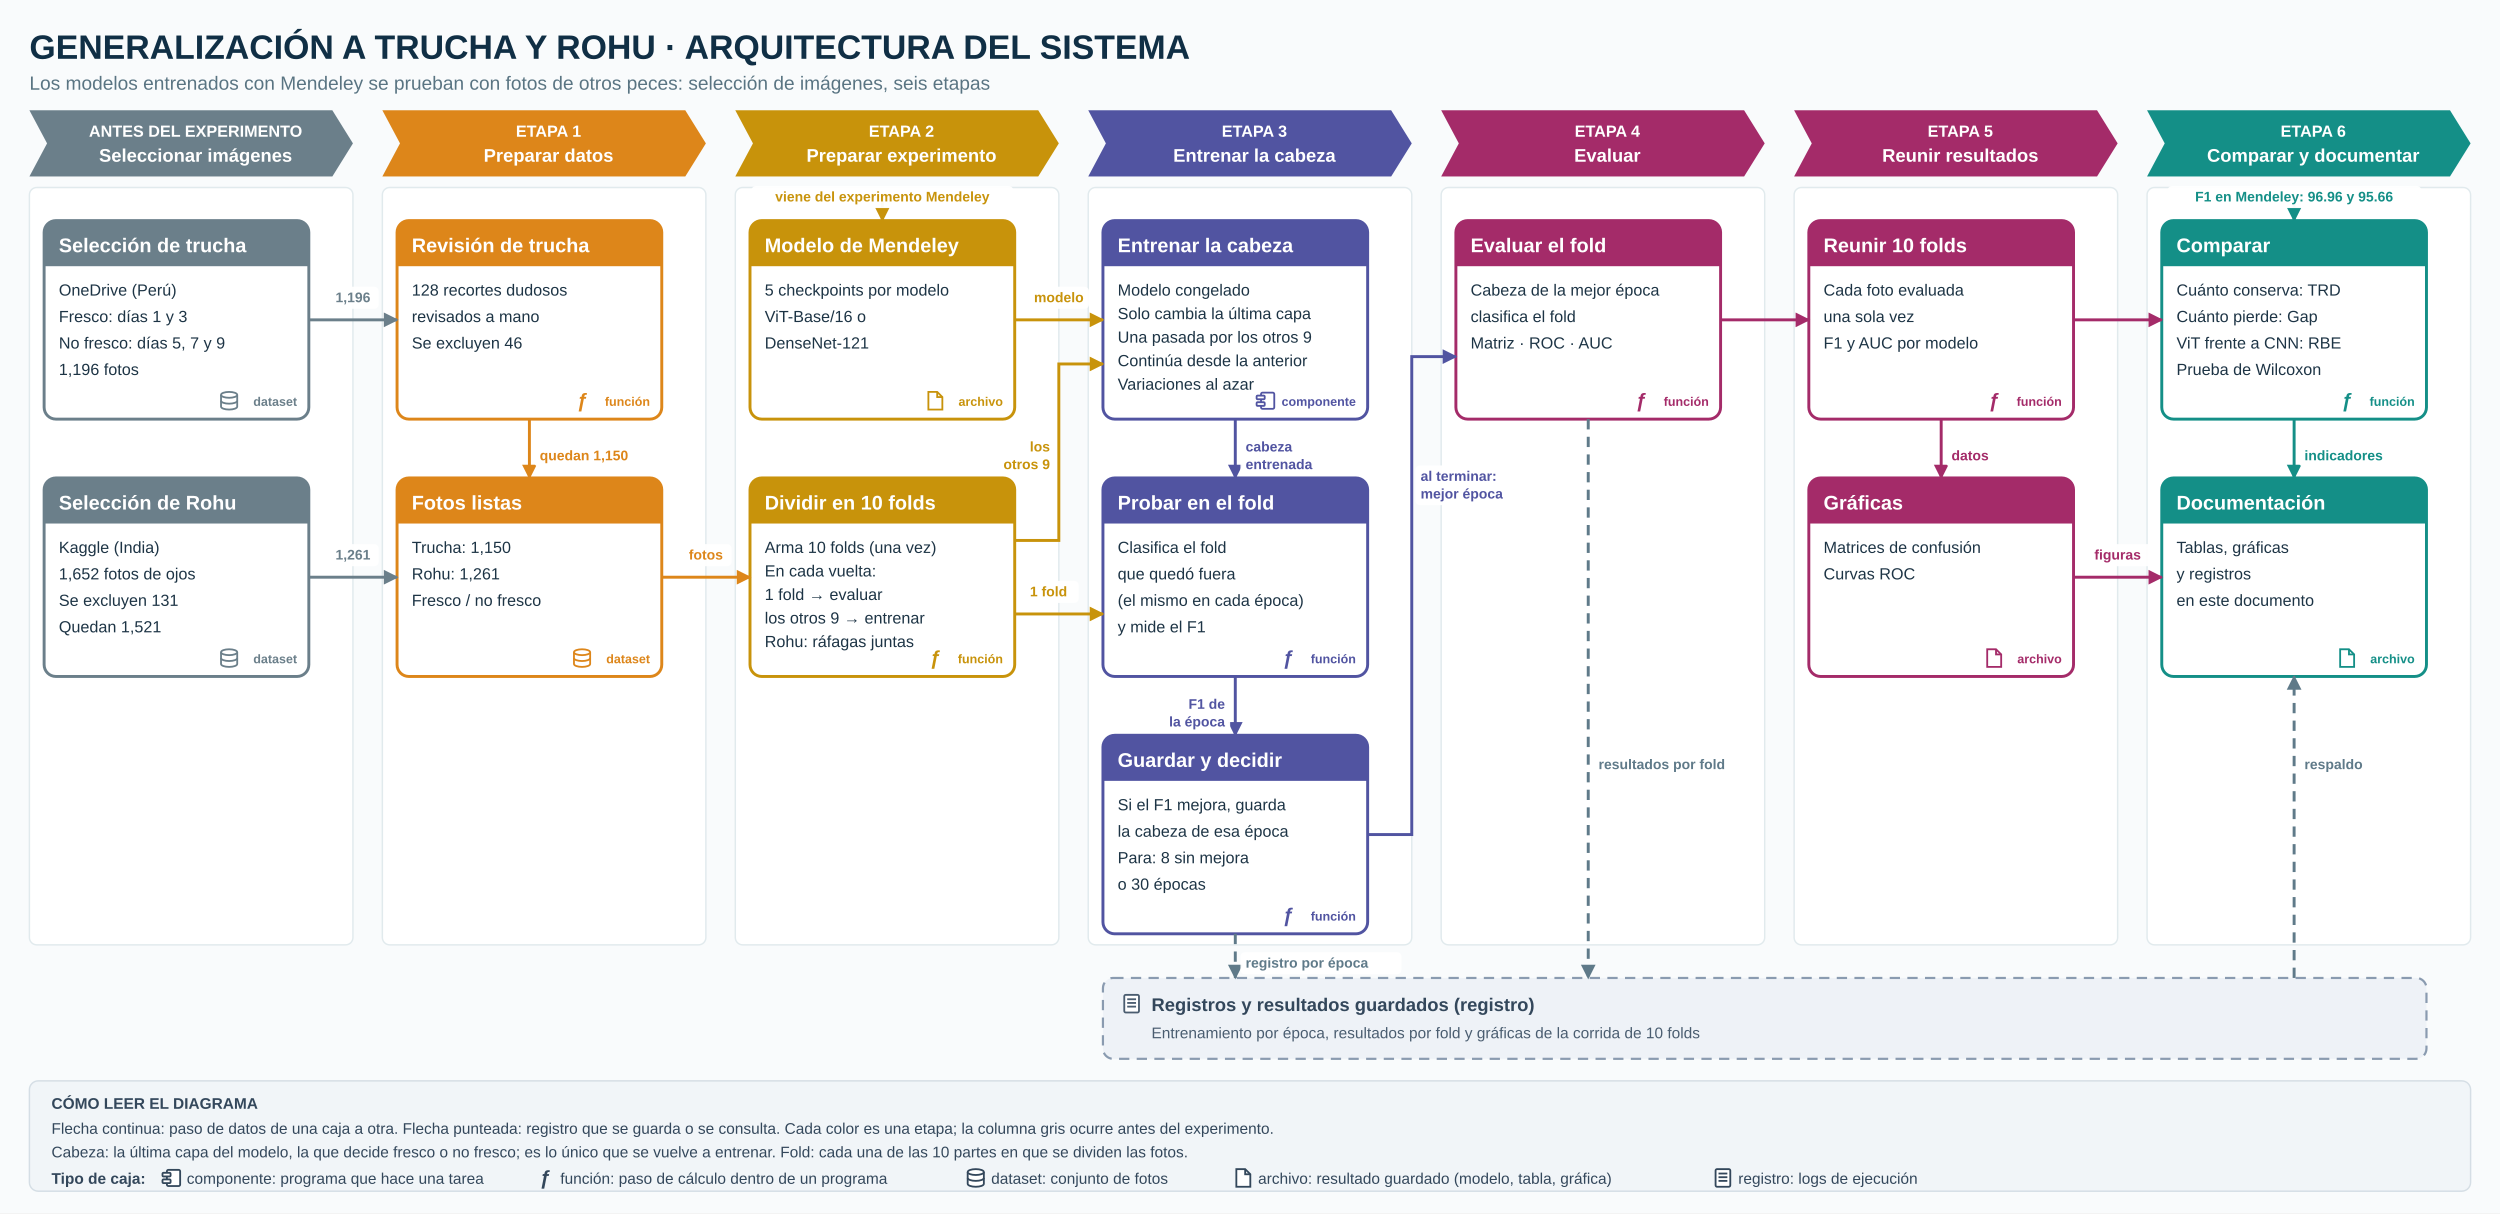
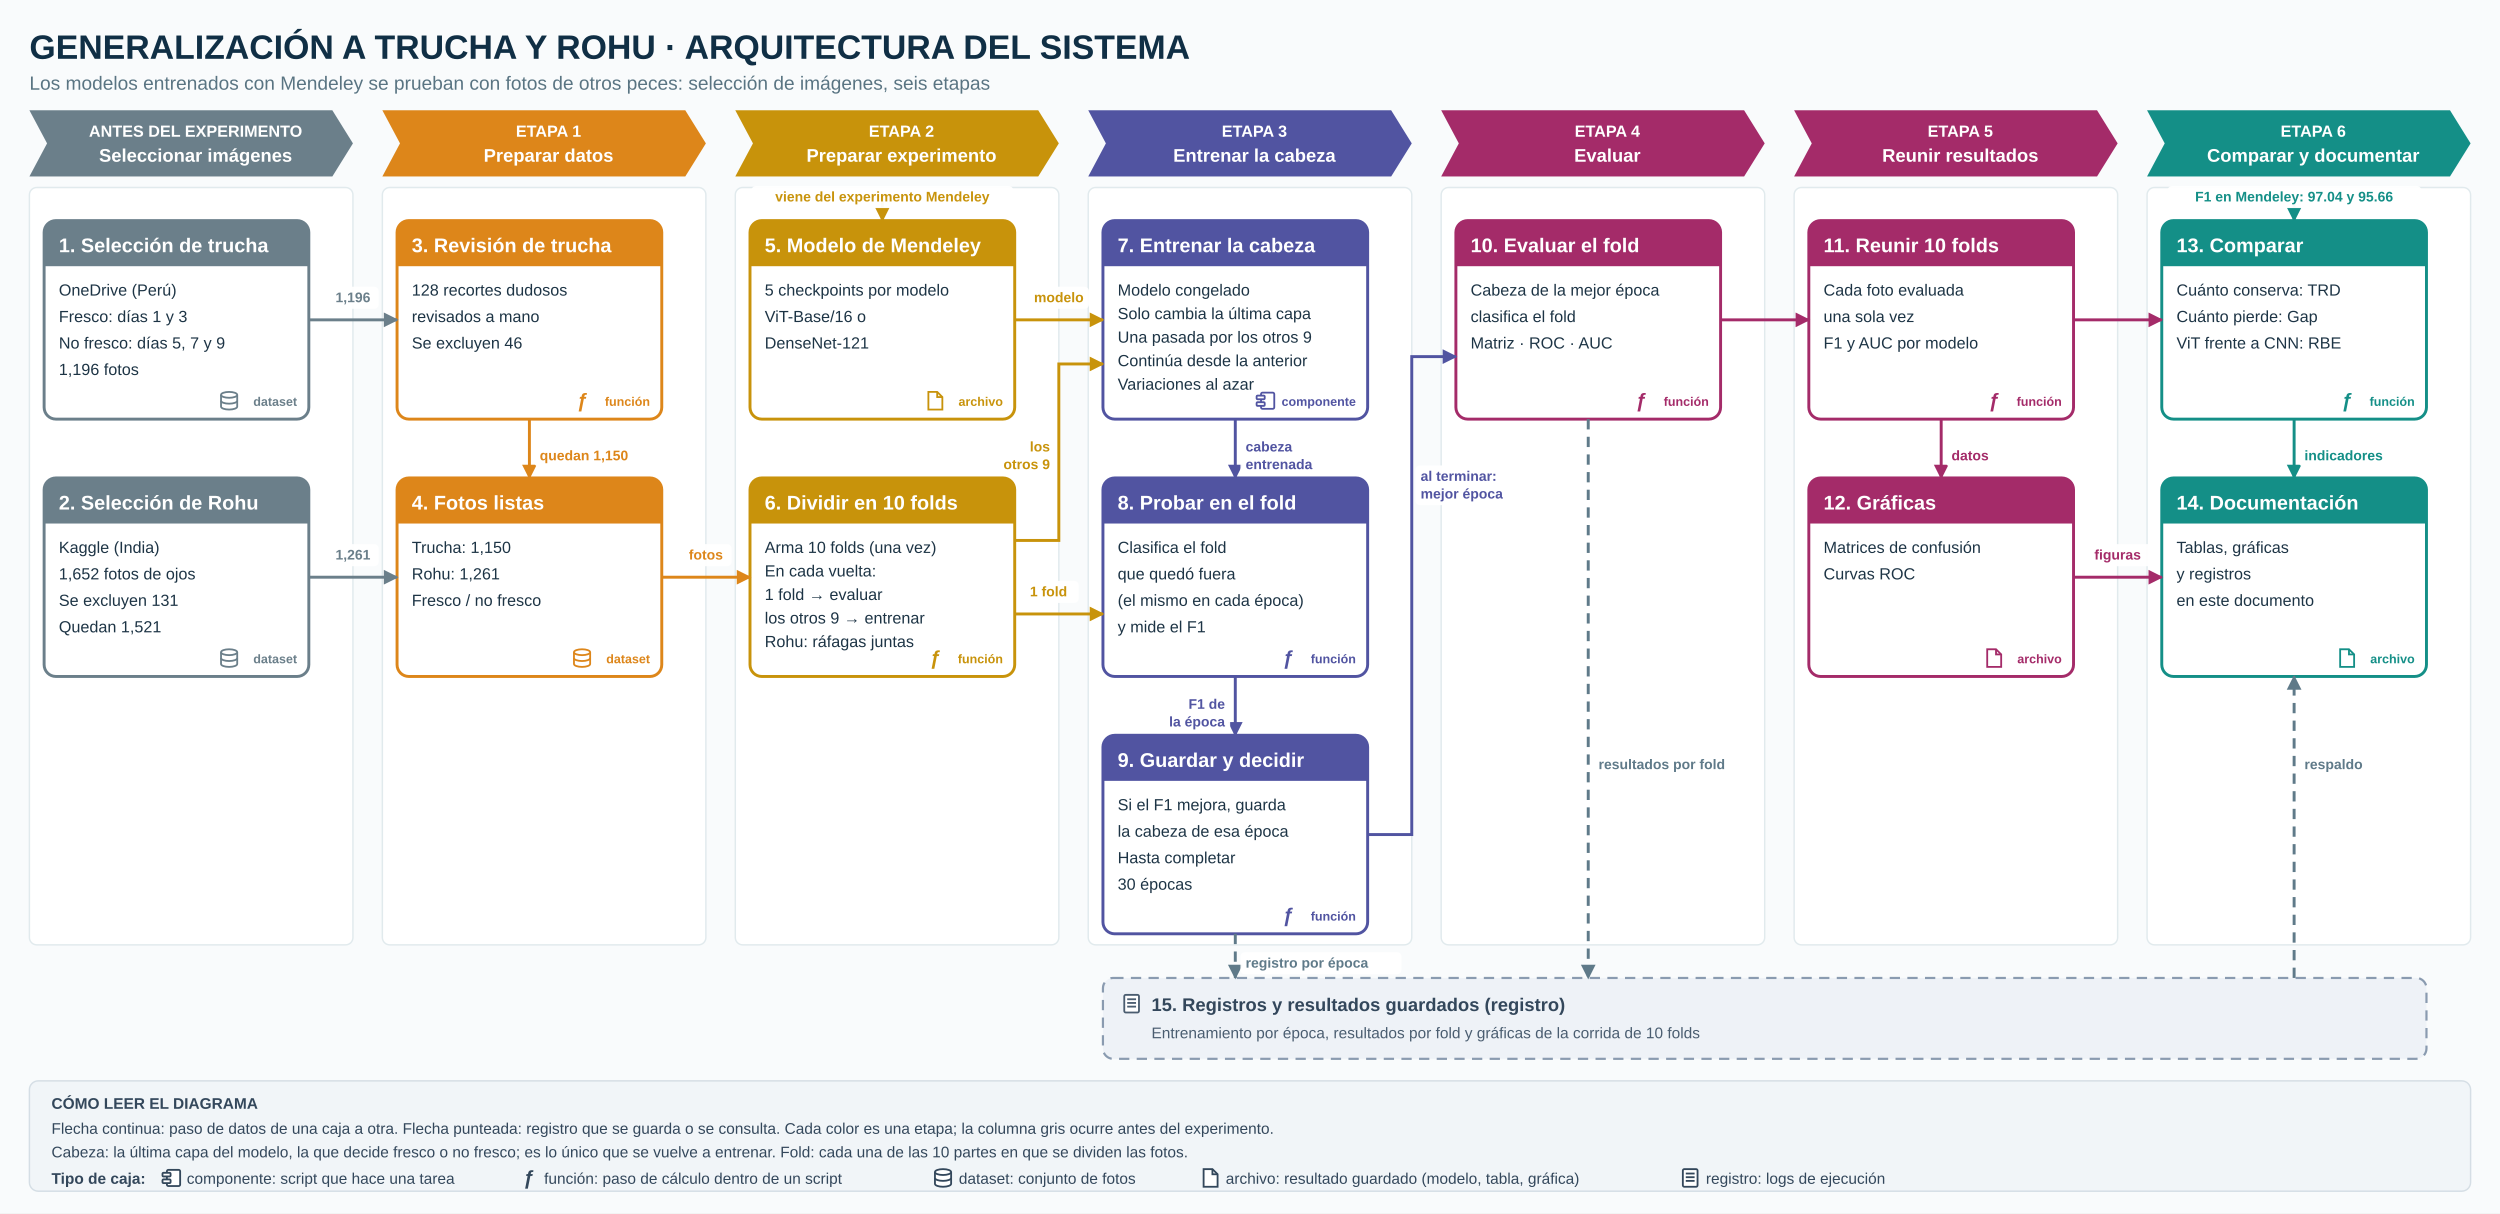
<svg xmlns="http://www.w3.org/2000/svg" width="3400" height="1650" viewBox="0 0 3400 1650">
  <defs>
    <marker id="m148f87" viewBox="0 0 10 10" refX="9" refY="5" markerWidth="5" markerHeight="5" orient="auto">
      <path d="M0 0 L10 5 L0 10Z" fill="#148f87" />
    </marker>
    <marker id="m5154a1" viewBox="0 0 10 10" refX="9" refY="5" markerWidth="5" markerHeight="5" orient="auto">
      <path d="M0 0 L10 5 L0 10Z" fill="#5154a1" />
    </marker>
    <marker id="m5f7a89" viewBox="0 0 10 10" refX="9" refY="5" markerWidth="5" markerHeight="5" orient="auto">
      <path d="M0 0 L10 5 L0 10Z" fill="#5f7a89" />
    </marker>
    <marker id="m6b7f8a" viewBox="0 0 10 10" refX="9" refY="5" markerWidth="5" markerHeight="5" orient="auto">
      <path d="M0 0 L10 5 L0 10Z" fill="#6b7f8a" />
    </marker>
    <marker id="ma42b69" viewBox="0 0 10 10" refX="9" refY="5" markerWidth="5" markerHeight="5" orient="auto">
      <path d="M0 0 L10 5 L0 10Z" fill="#a42b69" />
    </marker>
    <marker id="mc8930b" viewBox="0 0 10 10" refX="9" refY="5" markerWidth="5" markerHeight="5" orient="auto">
      <path d="M0 0 L10 5 L0 10Z" fill="#c8930b" />
    </marker>
    <marker id="mdd861a" viewBox="0 0 10 10" refX="9" refY="5" markerWidth="5" markerHeight="5" orient="auto">
      <path d="M0 0 L10 5 L0 10Z" fill="#dd861a" />
    </marker>
  </defs>
  <rect width="3400" height="1650" fill="#f9fbfc" />
  <text x="40" y="80" font-family="Arial,Helvetica,sans-serif" font-size="46" font-weight="700" fill="#102f45">GENERALIZACIÓN A TRUCHA Y ROHU · ARQUITECTURA DEL SISTEMA</text>
  <text x="40" y="122" font-family="Arial,Helvetica,sans-serif" font-size="26" fill="#597482">Los modelos entrenados con Mendeley se prueban con fotos de otros peces: selección de imágenes, seis etapas</text>
  <rect x="40" y="255" width="440" height="1030" rx="10" fill="#ffffff" stroke="#e1eaed" stroke-width="2" />
  <rect x="520" y="255" width="440" height="1030" rx="10" fill="#ffffff" stroke="#e1eaed" stroke-width="2" />
  <rect x="1000" y="255" width="440" height="1030" rx="10" fill="#ffffff" stroke="#e1eaed" stroke-width="2" />
  <rect x="1480" y="255" width="440" height="1030" rx="10" fill="#ffffff" stroke="#e1eaed" stroke-width="2" />
  <rect x="1960" y="255" width="440" height="1030" rx="10" fill="#ffffff" stroke="#e1eaed" stroke-width="2" />
  <rect x="2440" y="255" width="440" height="1030" rx="10" fill="#ffffff" stroke="#e1eaed" stroke-width="2" />
  <rect x="2920" y="255" width="440" height="1030" rx="10" fill="#ffffff" stroke="#e1eaed" stroke-width="2" />
  <path d="M40 150 H452 L480 195 L452 240 H40 L64 195 Z" fill="#6b7f8a" />
  <text x="266" y="186" font-family="Arial,Helvetica,sans-serif" font-size="22" font-weight="700" fill="#fff" text-anchor="middle">ANTES DEL EXPERIMENTO</text>
  <text x="266" y="220" font-family="Arial,Helvetica,sans-serif" font-size="25" font-weight="700" fill="#fff" text-anchor="middle">Seleccionar imágenes</text>
  <path d="M520 150 H932 L960 195 L932 240 H520 L544 195 Z" fill="#dd861a" />
  <text x="746" y="186" font-family="Arial,Helvetica,sans-serif" font-size="22" font-weight="700" fill="#fff" text-anchor="middle">ETAPA 1</text>
  <text x="746" y="220" font-family="Arial,Helvetica,sans-serif" font-size="25" font-weight="700" fill="#fff" text-anchor="middle">Preparar datos</text>
  <path d="M1000 150 H1412 L1440 195 L1412 240 H1000 L1024 195 Z" fill="#c8930b" />
  <text x="1226" y="186" font-family="Arial,Helvetica,sans-serif" font-size="22" font-weight="700" fill="#fff" text-anchor="middle">ETAPA 2</text>
  <text x="1226" y="220" font-family="Arial,Helvetica,sans-serif" font-size="25" font-weight="700" fill="#fff" text-anchor="middle">Preparar experimento</text>
  <path d="M1480 150 H1892 L1920 195 L1892 240 H1480 L1504 195 Z" fill="#5154a1" />
  <text x="1706" y="186" font-family="Arial,Helvetica,sans-serif" font-size="22" font-weight="700" fill="#fff" text-anchor="middle">ETAPA 3</text>
  <text x="1706" y="220" font-family="Arial,Helvetica,sans-serif" font-size="25" font-weight="700" fill="#fff" text-anchor="middle">Entrenar la cabeza</text>
  <path d="M1960 150 H2372 L2400 195 L2372 240 H1960 L1984 195 Z" fill="#a42b69" />
  <text x="2186" y="186" font-family="Arial,Helvetica,sans-serif" font-size="22" font-weight="700" fill="#fff" text-anchor="middle">ETAPA 4</text>
  <text x="2186" y="220" font-family="Arial,Helvetica,sans-serif" font-size="25" font-weight="700" fill="#fff" text-anchor="middle">Evaluar</text>
  <path d="M2440 150 H2852 L2880 195 L2852 240 H2440 L2464 195 Z" fill="#a42b69" />
  <text x="2666" y="186" font-family="Arial,Helvetica,sans-serif" font-size="22" font-weight="700" fill="#fff" text-anchor="middle">ETAPA 5</text>
  <text x="2666" y="220" font-family="Arial,Helvetica,sans-serif" font-size="25" font-weight="700" fill="#fff" text-anchor="middle">Reunir resultados</text>
  <path d="M2920 150 H3332 L3360 195 L3332 240 H2920 L2944 195 Z" fill="#148f87" />
  <text x="3146" y="186" font-family="Arial,Helvetica,sans-serif" font-size="22" font-weight="700" fill="#fff" text-anchor="middle">ETAPA 6</text>
  <text x="3146" y="220" font-family="Arial,Helvetica,sans-serif" font-size="25" font-weight="700" fill="#fff" text-anchor="middle">Comparar y documentar</text>
  <rect x="60" y="300" width="360" height="270" rx="16" fill="#ffffff" stroke="#6b7f8a" stroke-width="4" />
  <path d="M60 316 Q60 300 76 300 H404 Q420 300 420 316 V362 H60 Z" fill="#6b7f8a" />
-   <text x="80" y="343" font-family="Arial,Helvetica,sans-serif" font-size="27" font-weight="700" fill="#fff" text-anchor="start">Selección de trucha</text>
+   <text x="80" y="343" font-family="Arial,Helvetica,sans-serif" font-size="27" font-weight="700" fill="#fff" text-anchor="start">1. Selección de trucha</text>
  <text x="80" y="402" font-family="Arial,Helvetica,sans-serif" font-size="22" font-weight="400" fill="#1d3445" text-anchor="start">OneDrive (Perú)</text>
  <text x="80" y="438" font-family="Arial,Helvetica,sans-serif" font-size="22" font-weight="400" fill="#1d3445" text-anchor="start">Fresco: días 1 y 3</text>
  <text x="80" y="474" font-family="Arial,Helvetica,sans-serif" font-size="22" font-weight="400" fill="#1d3445" text-anchor="start">No fresco: días 5, 7 y 9</text>
  <text x="80" y="510" font-family="Arial,Helvetica,sans-serif" font-size="22" font-weight="400" fill="#1d3445" text-anchor="start">1,196 fotos</text>
  <path d="M300.6 537 V553 A11 4 0 0 0 322.6 553 V537" fill="#ffffff" stroke="#6b7f8a" stroke-width="2.5" />
  <ellipse cx="311.6" cy="537" rx="11" ry="4" fill="#ffffff" stroke="#6b7f8a" stroke-width="2.5" />
  <path d="M300.6 545 A11 4 0 0 0 322.6 545" fill="none" stroke="#6b7f8a" stroke-width="2.5" />
  <text x="404" y="552" font-family="Arial,Helvetica,sans-serif" font-size="17" font-weight="700" fill="#6b7f8a" text-anchor="end">dataset</text>
  <rect x="60" y="650" width="360" height="270" rx="16" fill="#ffffff" stroke="#6b7f8a" stroke-width="4" />
  <path d="M60 666 Q60 650 76 650 H404 Q420 650 420 666 V712 H60 Z" fill="#6b7f8a" />
-   <text x="80" y="693" font-family="Arial,Helvetica,sans-serif" font-size="27" font-weight="700" fill="#fff" text-anchor="start">Selección de Rohu</text>
+   <text x="80" y="693" font-family="Arial,Helvetica,sans-serif" font-size="27" font-weight="700" fill="#fff" text-anchor="start">2. Selección de Rohu</text>
  <text x="80" y="752" font-family="Arial,Helvetica,sans-serif" font-size="22" font-weight="400" fill="#1d3445" text-anchor="start">Kaggle (India)</text>
  <text x="80" y="788" font-family="Arial,Helvetica,sans-serif" font-size="22" font-weight="400" fill="#1d3445" text-anchor="start">1,652 fotos de ojos</text>
  <text x="80" y="824" font-family="Arial,Helvetica,sans-serif" font-size="22" font-weight="400" fill="#1d3445" text-anchor="start">Se excluyen 131</text>
  <text x="80" y="860" font-family="Arial,Helvetica,sans-serif" font-size="22" font-weight="400" fill="#1d3445" text-anchor="start">Quedan 1,521</text>
  <path d="M300.6 887 V903 A11 4 0 0 0 322.6 903 V887" fill="#ffffff" stroke="#6b7f8a" stroke-width="2.5" />
  <ellipse cx="311.6" cy="887" rx="11" ry="4" fill="#ffffff" stroke="#6b7f8a" stroke-width="2.5" />
  <path d="M300.6 895 A11 4 0 0 0 322.6 895" fill="none" stroke="#6b7f8a" stroke-width="2.5" />
  <text x="404" y="902" font-family="Arial,Helvetica,sans-serif" font-size="17" font-weight="700" fill="#6b7f8a" text-anchor="end">dataset</text>
  <rect x="540" y="300" width="360" height="270" rx="16" fill="#ffffff" stroke="#dd861a" stroke-width="4" />
  <path d="M540 316 Q540 300 556 300 H884 Q900 300 900 316 V362 H540 Z" fill="#dd861a" />
-   <text x="560" y="343" font-family="Arial,Helvetica,sans-serif" font-size="27" font-weight="700" fill="#fff" text-anchor="start">Revisión de trucha</text>
+   <text x="560" y="343" font-family="Arial,Helvetica,sans-serif" font-size="27" font-weight="700" fill="#fff" text-anchor="start">3. Revisión de trucha</text>
  <text x="560" y="402" font-family="Arial,Helvetica,sans-serif" font-size="22" font-weight="400" fill="#1d3445" text-anchor="start">128 recortes dudosos</text>
  <text x="560" y="438" font-family="Arial,Helvetica,sans-serif" font-size="22" font-weight="400" fill="#1d3445" text-anchor="start">revisados a mano</text>
  <text x="560" y="474" font-family="Arial,Helvetica,sans-serif" font-size="22" font-weight="400" fill="#1d3445" text-anchor="start">Se excluyen 46</text>
  <text x="791.6" y="554" font-family="Arial,Helvetica,sans-serif" font-size="27" font-weight="700" font-style="italic" fill="#dd861a" text-anchor="middle">ƒ</text>
  <text x="884" y="552" font-family="Arial,Helvetica,sans-serif" font-size="17" font-weight="700" fill="#dd861a" text-anchor="end">función</text>
  <rect x="540" y="650" width="360" height="270" rx="16" fill="#ffffff" stroke="#dd861a" stroke-width="4" />
  <path d="M540 666 Q540 650 556 650 H884 Q900 650 900 666 V712 H540 Z" fill="#dd861a" />
-   <text x="560" y="693" font-family="Arial,Helvetica,sans-serif" font-size="27" font-weight="700" fill="#fff" text-anchor="start">Fotos listas</text>
+   <text x="560" y="693" font-family="Arial,Helvetica,sans-serif" font-size="27" font-weight="700" fill="#fff" text-anchor="start">4. Fotos listas</text>
  <text x="560" y="752" font-family="Arial,Helvetica,sans-serif" font-size="22" font-weight="400" fill="#1d3445" text-anchor="start">Trucha: 1,150</text>
  <text x="560" y="788" font-family="Arial,Helvetica,sans-serif" font-size="22" font-weight="400" fill="#1d3445" text-anchor="start">Rohu: 1,261</text>
  <text x="560" y="824" font-family="Arial,Helvetica,sans-serif" font-size="22" font-weight="400" fill="#1d3445" text-anchor="start">Fresco / no fresco</text>
  <path d="M780.6 887 V903 A11 4 0 0 0 802.6 903 V887" fill="#ffffff" stroke="#dd861a" stroke-width="2.5" />
  <ellipse cx="791.6" cy="887" rx="11" ry="4" fill="#ffffff" stroke="#dd861a" stroke-width="2.5" />
  <path d="M780.6 895 A11 4 0 0 0 802.6 895" fill="none" stroke="#dd861a" stroke-width="2.5" />
  <text x="884" y="902" font-family="Arial,Helvetica,sans-serif" font-size="17" font-weight="700" fill="#dd861a" text-anchor="end">dataset</text>
  <rect x="1020" y="300" width="360" height="270" rx="16" fill="#ffffff" stroke="#c8930b" stroke-width="4" />
  <path d="M1020 316 Q1020 300 1036 300 H1364 Q1380 300 1380 316 V362 H1020 Z" fill="#c8930b" />
-   <text x="1040" y="343" font-family="Arial,Helvetica,sans-serif" font-size="27" font-weight="700" fill="#fff" text-anchor="start">Modelo de Mendeley</text>
+   <text x="1040" y="343" font-family="Arial,Helvetica,sans-serif" font-size="27" font-weight="700" fill="#fff" text-anchor="start">5. Modelo de Mendeley</text>
  <text x="1040" y="402" font-family="Arial,Helvetica,sans-serif" font-size="22" font-weight="400" fill="#1d3445" text-anchor="start">5 checkpoints por modelo</text>
  <text x="1040" y="438" font-family="Arial,Helvetica,sans-serif" font-size="22" font-weight="400" fill="#1d3445" text-anchor="start">ViT-Base/16 o</text>
  <text x="1040" y="474" font-family="Arial,Helvetica,sans-serif" font-size="22" font-weight="400" fill="#1d3445" text-anchor="start">DenseNet-121</text>
  <path d="M1262.6 533 H1274.6 L1281.6 540 V557 H1262.6 Z" fill="#ffffff" stroke="#c8930b" stroke-width="2.5" />
  <path d="M1274.6 533 V540 H1281.6" fill="none" stroke="#c8930b" stroke-width="2.5" />
  <text x="1364" y="552" font-family="Arial,Helvetica,sans-serif" font-size="17" font-weight="700" fill="#c8930b" text-anchor="end">archivo</text>
  <rect x="1020" y="650" width="360" height="270" rx="16" fill="#ffffff" stroke="#c8930b" stroke-width="4" />
  <path d="M1020 666 Q1020 650 1036 650 H1364 Q1380 650 1380 666 V712 H1020 Z" fill="#c8930b" />
-   <text x="1040" y="693" font-family="Arial,Helvetica,sans-serif" font-size="27" font-weight="700" fill="#fff" text-anchor="start">Dividir en 10 folds</text>
+   <text x="1040" y="693" font-family="Arial,Helvetica,sans-serif" font-size="27" font-weight="700" fill="#fff" text-anchor="start">6. Dividir en 10 folds</text>
  <text x="1040" y="752" font-family="Arial,Helvetica,sans-serif" font-size="22" font-weight="400" fill="#1d3445" text-anchor="start">Arma 10 folds (una vez)</text>
  <text x="1040" y="784" font-family="Arial,Helvetica,sans-serif" font-size="22" font-weight="400" fill="#1d3445" text-anchor="start">En cada vuelta:</text>
  <text x="1040" y="816" font-family="Arial,Helvetica,sans-serif" font-size="22" font-weight="400" fill="#1d3445" text-anchor="start">1 fold → evaluar</text>
  <text x="1040" y="848" font-family="Arial,Helvetica,sans-serif" font-size="22" font-weight="400" fill="#1d3445" text-anchor="start">los otros 9 → entrenar</text>
  <text x="1040" y="880" font-family="Arial,Helvetica,sans-serif" font-size="22" font-weight="400" fill="#1d3445" text-anchor="start">Rohu: ráfagas juntas</text>
  <text x="1271.6" y="904" font-family="Arial,Helvetica,sans-serif" font-size="27" font-weight="700" font-style="italic" fill="#c8930b" text-anchor="middle">ƒ</text>
  <text x="1364" y="902" font-family="Arial,Helvetica,sans-serif" font-size="17" font-weight="700" fill="#c8930b" text-anchor="end">función</text>
  <rect x="1500" y="300" width="360" height="270" rx="16" fill="#ffffff" stroke="#5154a1" stroke-width="4" />
  <path d="M1500 316 Q1500 300 1516 300 H1844 Q1860 300 1860 316 V362 H1500 Z" fill="#5154a1" />
-   <text x="1520" y="343" font-family="Arial,Helvetica,sans-serif" font-size="27" font-weight="700" fill="#fff" text-anchor="start">Entrenar la cabeza</text>
+   <text x="1520" y="343" font-family="Arial,Helvetica,sans-serif" font-size="27" font-weight="700" fill="#fff" text-anchor="start">7. Entrenar la cabeza</text>
  <text x="1520" y="402" font-family="Arial,Helvetica,sans-serif" font-size="22" font-weight="400" fill="#1d3445" text-anchor="start">Modelo congelado</text>
  <text x="1520" y="434" font-family="Arial,Helvetica,sans-serif" font-size="22" font-weight="400" fill="#1d3445" text-anchor="start">Solo cambia la última capa</text>
  <text x="1520" y="466" font-family="Arial,Helvetica,sans-serif" font-size="22" font-weight="400" fill="#1d3445" text-anchor="start">Una pasada por los otros 9</text>
  <text x="1520" y="498" font-family="Arial,Helvetica,sans-serif" font-size="22" font-weight="400" fill="#1d3445" text-anchor="start">Continúa desde la anterior</text>
  <text x="1520" y="530" font-family="Arial,Helvetica,sans-serif" font-size="22" font-weight="400" fill="#1d3445" text-anchor="start">Variaciones al azar</text>
  <rect x="1715.0" y="534" width="18" height="22" rx="2" fill="#ffffff" stroke="#5154a1" stroke-width="2.5" />
  <rect x="1709.0" y="538" width="11" height="5" rx="1" fill="#ffffff" stroke="#5154a1" stroke-width="2.5" />
  <rect x="1709.0" y="547" width="11" height="5" rx="1" fill="#ffffff" stroke="#5154a1" stroke-width="2.5" />
  <text x="1844" y="552" font-family="Arial,Helvetica,sans-serif" font-size="17" font-weight="700" fill="#5154a1" text-anchor="end">componente</text>
  <rect x="1500" y="650" width="360" height="270" rx="16" fill="#ffffff" stroke="#5154a1" stroke-width="4" />
  <path d="M1500 666 Q1500 650 1516 650 H1844 Q1860 650 1860 666 V712 H1500 Z" fill="#5154a1" />
-   <text x="1520" y="693" font-family="Arial,Helvetica,sans-serif" font-size="27" font-weight="700" fill="#fff" text-anchor="start">Probar en el fold</text>
+   <text x="1520" y="693" font-family="Arial,Helvetica,sans-serif" font-size="27" font-weight="700" fill="#fff" text-anchor="start">8. Probar en el fold</text>
  <text x="1520" y="752" font-family="Arial,Helvetica,sans-serif" font-size="22" font-weight="400" fill="#1d3445" text-anchor="start">Clasifica el fold</text>
  <text x="1520" y="788" font-family="Arial,Helvetica,sans-serif" font-size="22" font-weight="400" fill="#1d3445" text-anchor="start">que quedó fuera</text>
  <text x="1520" y="824" font-family="Arial,Helvetica,sans-serif" font-size="22" font-weight="400" fill="#1d3445" text-anchor="start">(el mismo en cada época)</text>
  <text x="1520" y="860" font-family="Arial,Helvetica,sans-serif" font-size="22" font-weight="400" fill="#1d3445" text-anchor="start">y mide el F1</text>
  <text x="1751.6" y="904" font-family="Arial,Helvetica,sans-serif" font-size="27" font-weight="700" font-style="italic" fill="#5154a1" text-anchor="middle">ƒ</text>
  <text x="1844" y="902" font-family="Arial,Helvetica,sans-serif" font-size="17" font-weight="700" fill="#5154a1" text-anchor="end">función</text>
  <rect x="1500" y="1000" width="360" height="270" rx="16" fill="#ffffff" stroke="#5154a1" stroke-width="4" />
  <path d="M1500 1016 Q1500 1000 1516 1000 H1844 Q1860 1000 1860 1016 V1062 H1500 Z" fill="#5154a1" />
-   <text x="1520" y="1043" font-family="Arial,Helvetica,sans-serif" font-size="27" font-weight="700" fill="#fff" text-anchor="start">Guardar y decidir</text>
+   <text x="1520" y="1043" font-family="Arial,Helvetica,sans-serif" font-size="27" font-weight="700" fill="#fff" text-anchor="start">9. Guardar y decidir</text>
  <text x="1520" y="1102" font-family="Arial,Helvetica,sans-serif" font-size="22" font-weight="400" fill="#1d3445" text-anchor="start">Si el F1 mejora, guarda</text>
  <text x="1520" y="1138" font-family="Arial,Helvetica,sans-serif" font-size="22" font-weight="400" fill="#1d3445" text-anchor="start">la cabeza de esa época</text>
-   <text x="1520" y="1174" font-family="Arial,Helvetica,sans-serif" font-size="22" font-weight="400" fill="#1d3445" text-anchor="start">Para: 8 sin mejora</text>
-   <text x="1520" y="1210" font-family="Arial,Helvetica,sans-serif" font-size="22" font-weight="400" fill="#1d3445" text-anchor="start">o 30 épocas</text>
+   <text x="1520" y="1174" font-family="Arial,Helvetica,sans-serif" font-size="22" font-weight="400" fill="#1d3445" text-anchor="start">Hasta completar</text>
+   <text x="1520" y="1210" font-family="Arial,Helvetica,sans-serif" font-size="22" font-weight="400" fill="#1d3445" text-anchor="start">30 épocas</text>
  <text x="1751.6" y="1254" font-family="Arial,Helvetica,sans-serif" font-size="27" font-weight="700" font-style="italic" fill="#5154a1" text-anchor="middle">ƒ</text>
  <text x="1844" y="1252" font-family="Arial,Helvetica,sans-serif" font-size="17" font-weight="700" fill="#5154a1" text-anchor="end">función</text>
  <rect x="1980" y="300" width="360" height="270" rx="16" fill="#ffffff" stroke="#a42b69" stroke-width="4" />
  <path d="M1980 316 Q1980 300 1996 300 H2324 Q2340 300 2340 316 V362 H1980 Z" fill="#a42b69" />
-   <text x="2000" y="343" font-family="Arial,Helvetica,sans-serif" font-size="27" font-weight="700" fill="#fff" text-anchor="start">Evaluar el fold</text>
+   <text x="2000" y="343" font-family="Arial,Helvetica,sans-serif" font-size="27" font-weight="700" fill="#fff" text-anchor="start">10. Evaluar el fold</text>
  <text x="2000" y="402" font-family="Arial,Helvetica,sans-serif" font-size="22" font-weight="400" fill="#1d3445" text-anchor="start">Cabeza de la mejor época</text>
  <text x="2000" y="438" font-family="Arial,Helvetica,sans-serif" font-size="22" font-weight="400" fill="#1d3445" text-anchor="start">clasifica el fold</text>
  <text x="2000" y="474" font-family="Arial,Helvetica,sans-serif" font-size="22" font-weight="400" fill="#1d3445" text-anchor="start">Matriz · ROC · AUC</text>
  <text x="2231.6" y="554" font-family="Arial,Helvetica,sans-serif" font-size="27" font-weight="700" font-style="italic" fill="#a42b69" text-anchor="middle">ƒ</text>
  <text x="2324" y="552" font-family="Arial,Helvetica,sans-serif" font-size="17" font-weight="700" fill="#a42b69" text-anchor="end">función</text>
  <rect x="2460" y="300" width="360" height="270" rx="16" fill="#ffffff" stroke="#a42b69" stroke-width="4" />
  <path d="M2460 316 Q2460 300 2476 300 H2804 Q2820 300 2820 316 V362 H2460 Z" fill="#a42b69" />
-   <text x="2480" y="343" font-family="Arial,Helvetica,sans-serif" font-size="27" font-weight="700" fill="#fff" text-anchor="start">Reunir 10 folds</text>
+   <text x="2480" y="343" font-family="Arial,Helvetica,sans-serif" font-size="27" font-weight="700" fill="#fff" text-anchor="start">11. Reunir 10 folds</text>
  <text x="2480" y="402" font-family="Arial,Helvetica,sans-serif" font-size="22" font-weight="400" fill="#1d3445" text-anchor="start">Cada foto evaluada</text>
  <text x="2480" y="438" font-family="Arial,Helvetica,sans-serif" font-size="22" font-weight="400" fill="#1d3445" text-anchor="start">una sola vez</text>
  <text x="2480" y="474" font-family="Arial,Helvetica,sans-serif" font-size="22" font-weight="400" fill="#1d3445" text-anchor="start">F1 y AUC por modelo</text>
  <text x="2711.6" y="554" font-family="Arial,Helvetica,sans-serif" font-size="27" font-weight="700" font-style="italic" fill="#a42b69" text-anchor="middle">ƒ</text>
  <text x="2804" y="552" font-family="Arial,Helvetica,sans-serif" font-size="17" font-weight="700" fill="#a42b69" text-anchor="end">función</text>
  <rect x="2460" y="650" width="360" height="270" rx="16" fill="#ffffff" stroke="#a42b69" stroke-width="4" />
  <path d="M2460 666 Q2460 650 2476 650 H2804 Q2820 650 2820 666 V712 H2460 Z" fill="#a42b69" />
-   <text x="2480" y="693" font-family="Arial,Helvetica,sans-serif" font-size="27" font-weight="700" fill="#fff" text-anchor="start">Gráficas</text>
+   <text x="2480" y="693" font-family="Arial,Helvetica,sans-serif" font-size="27" font-weight="700" fill="#fff" text-anchor="start">12. Gráficas</text>
  <text x="2480" y="752" font-family="Arial,Helvetica,sans-serif" font-size="22" font-weight="400" fill="#1d3445" text-anchor="start">Matrices de confusión</text>
  <text x="2480" y="788" font-family="Arial,Helvetica,sans-serif" font-size="22" font-weight="400" fill="#1d3445" text-anchor="start">Curvas ROC</text>
  <path d="M2702.6 883 H2714.6 L2721.6 890 V907 H2702.6 Z" fill="#ffffff" stroke="#a42b69" stroke-width="2.5" />
  <path d="M2714.6 883 V890 H2721.6" fill="none" stroke="#a42b69" stroke-width="2.5" />
  <text x="2804" y="902" font-family="Arial,Helvetica,sans-serif" font-size="17" font-weight="700" fill="#a42b69" text-anchor="end">archivo</text>
  <rect x="2940" y="300" width="360" height="270" rx="16" fill="#ffffff" stroke="#148f87" stroke-width="4" />
  <path d="M2940 316 Q2940 300 2956 300 H3284 Q3300 300 3300 316 V362 H2940 Z" fill="#148f87" />
-   <text x="2960" y="343" font-family="Arial,Helvetica,sans-serif" font-size="27" font-weight="700" fill="#fff" text-anchor="start">Comparar</text>
+   <text x="2960" y="343" font-family="Arial,Helvetica,sans-serif" font-size="27" font-weight="700" fill="#fff" text-anchor="start">13. Comparar</text>
  <text x="2960" y="402" font-family="Arial,Helvetica,sans-serif" font-size="22" font-weight="400" fill="#1d3445" text-anchor="start">Cuánto conserva: TRD</text>
  <text x="2960" y="438" font-family="Arial,Helvetica,sans-serif" font-size="22" font-weight="400" fill="#1d3445" text-anchor="start">Cuánto pierde: Gap</text>
  <text x="2960" y="474" font-family="Arial,Helvetica,sans-serif" font-size="22" font-weight="400" fill="#1d3445" text-anchor="start">ViT frente a CNN: RBE</text>
-   <text x="2960" y="510" font-family="Arial,Helvetica,sans-serif" font-size="22" font-weight="400" fill="#1d3445" text-anchor="start">Prueba de Wilcoxon</text>
  <text x="3191.6" y="554" font-family="Arial,Helvetica,sans-serif" font-size="27" font-weight="700" font-style="italic" fill="#148f87" text-anchor="middle">ƒ</text>
  <text x="3284" y="552" font-family="Arial,Helvetica,sans-serif" font-size="17" font-weight="700" fill="#148f87" text-anchor="end">función</text>
  <rect x="2940" y="650" width="360" height="270" rx="16" fill="#ffffff" stroke="#148f87" stroke-width="4" />
  <path d="M2940 666 Q2940 650 2956 650 H3284 Q3300 650 3300 666 V712 H2940 Z" fill="#148f87" />
-   <text x="2960" y="693" font-family="Arial,Helvetica,sans-serif" font-size="27" font-weight="700" fill="#fff" text-anchor="start">Documentación</text>
+   <text x="2960" y="693" font-family="Arial,Helvetica,sans-serif" font-size="27" font-weight="700" fill="#fff" text-anchor="start">14. Documentación</text>
  <text x="2960" y="752" font-family="Arial,Helvetica,sans-serif" font-size="22" font-weight="400" fill="#1d3445" text-anchor="start">Tablas, gráficas</text>
  <text x="2960" y="788" font-family="Arial,Helvetica,sans-serif" font-size="22" font-weight="400" fill="#1d3445" text-anchor="start">y registros</text>
  <text x="2960" y="824" font-family="Arial,Helvetica,sans-serif" font-size="22" font-weight="400" fill="#1d3445" text-anchor="start">en este documento</text>
  <path d="M3182.6 883 H3194.6 L3201.6 890 V907 H3182.6 Z" fill="#ffffff" stroke="#148f87" stroke-width="2.5" />
  <path d="M3194.6 883 V890 H3201.6" fill="none" stroke="#148f87" stroke-width="2.5" />
  <text x="3284" y="902" font-family="Arial,Helvetica,sans-serif" font-size="17" font-weight="700" fill="#148f87" text-anchor="end">archivo</text>
  <path d="M420 435 L540 435" fill="none" stroke="#6b7f8a" stroke-width="4" marker-end="url(#m6b7f8a)" />
  <path d="M420 785 L540 785" fill="none" stroke="#6b7f8a" stroke-width="4" marker-end="url(#m6b7f8a)" />
  <path d="M720 570 L720 650" fill="none" stroke="#dd861a" stroke-width="4" marker-end="url(#mdd861a)" />
  <path d="M900 785 L1020 785" fill="none" stroke="#dd861a" stroke-width="4" marker-end="url(#mdd861a)" />
  <path d="M1200 268 L1200 300" fill="none" stroke="#c8930b" stroke-width="4" marker-end="url(#mc8930b)" />
  <path d="M1380 435 L1500 435" fill="none" stroke="#c8930b" stroke-width="4" marker-end="url(#mc8930b)" />
  <path d="M1380 735 L1440 735 L1440 495 L1500 495" fill="none" stroke="#c8930b" stroke-width="4" marker-end="url(#mc8930b)" />
  <path d="M1380 835 L1500 835" fill="none" stroke="#c8930b" stroke-width="4" marker-end="url(#mc8930b)" />
  <path d="M1680 570 L1680 650" fill="none" stroke="#5154a1" stroke-width="4" marker-end="url(#m5154a1)" />
  <path d="M1680 920 L1680 1000" fill="none" stroke="#5154a1" stroke-width="4" marker-end="url(#m5154a1)" />
  <path d="M1860 1135 L1920 1135 L1920 485 L1980 485" fill="none" stroke="#5154a1" stroke-width="4" marker-end="url(#m5154a1)" />
  <path d="M2340 435 L2460 435" fill="none" stroke="#a42b69" stroke-width="4" marker-end="url(#ma42b69)" />
  <path d="M2640 570 L2640 650" fill="none" stroke="#a42b69" stroke-width="4" marker-end="url(#ma42b69)" />
  <path d="M2820 435 L2940 435" fill="none" stroke="#a42b69" stroke-width="4" marker-end="url(#ma42b69)" />
  <path d="M3120 268 L3120 300" fill="none" stroke="#148f87" stroke-width="4" marker-end="url(#m148f87)" />
  <path d="M2820 785 L2940 785" fill="none" stroke="#a42b69" stroke-width="4" marker-end="url(#ma42b69)" />
  <path d="M3120 570 L3120 650" fill="none" stroke="#148f87" stroke-width="4" marker-end="url(#m148f87)" />
  <rect x="1500" y="1330" width="1800" height="110" rx="14" fill="#eef2f7" stroke="#8a9bb0" stroke-width="3" stroke-dasharray="14 10" />
  <rect x="1529" y="1353" width="20" height="24" rx="2" fill="#ffffff" stroke="#4a5d70" stroke-width="2.5" />
  <path d="M1533 1359 H1545" stroke="#4a5d70" stroke-width="2.5" />
  <path d="M1533 1364 H1545" stroke="#4a5d70" stroke-width="2.5" />
  <path d="M1533 1369 H1545" stroke="#4a5d70" stroke-width="2.5" />
-   <text x="1566" y="1375" font-family="Arial,Helvetica,sans-serif" font-size="25" font-weight="700" fill="#33475b" text-anchor="start">Registros y resultados guardados (registro)</text>
+   <text x="1566" y="1375" font-family="Arial,Helvetica,sans-serif" font-size="25" font-weight="700" fill="#33475b" text-anchor="start">15. Registros y resultados guardados (registro)</text>
  <text x="1566" y="1412" font-family="Arial,Helvetica,sans-serif" font-size="21" font-weight="400" fill="#4a5d70" text-anchor="start">Entrenamiento por época, resultados por fold y gráficas de la corrida de 10 folds</text>
  <path d="M1680 1270 L1680 1330" fill="none" stroke="#5f7a89" stroke-width="4" stroke-dasharray="14 10" marker-end="url(#m5f7a89)" />
  <path d="M2160 570 L2160 1330" fill="none" stroke="#5f7a89" stroke-width="4" stroke-dasharray="14 10" marker-end="url(#m5f7a89)" />
  <path d="M3120 1330 L3120 920" fill="none" stroke="#5f7a89" stroke-width="4" stroke-dasharray="14 10" marker-end="url(#m5f7a89)" />
  <rect x="40" y="1470" width="3320" height="150" rx="12" fill="#f1f5f8" stroke="#d5dee5" stroke-width="2" />
  <text x="70" y="1508" font-family="Arial,Helvetica,sans-serif" font-size="21" font-weight="700" fill="#33475b" text-anchor="start">CÓMO LEER EL DIAGRAMA</text>
  <text x="70" y="1542" font-family="Arial,Helvetica,sans-serif" font-size="21" font-weight="400" fill="#33475b" text-anchor="start">Flecha continua: paso de datos de una caja a otra. Flecha punteada: registro que se guarda o se consulta. Cada color es una etapa; la columna gris ocurre antes del experimento.</text>
  <text x="70" y="1574" font-family="Arial,Helvetica,sans-serif" font-size="21" font-weight="400" fill="#33475b" text-anchor="start">Cabeza: la última capa del modelo, la que decide fresco o no fresco; es lo único que se vuelve a entrenar. Fold: cada una de las 10 partes en que se dividen las fotos.</text>
  <text x="70" y="1610" font-family="Arial,Helvetica,sans-serif" font-size="21" font-weight="700" fill="#33475b" text-anchor="start">Tipo de caja:</text>
  <rect x="227" y="1591" width="18" height="22" rx="2" fill="#ffffff" stroke="#33475b" stroke-width="2.5" />
  <rect x="221" y="1595" width="11" height="5" rx="1" fill="#ffffff" stroke="#33475b" stroke-width="2.5" />
  <rect x="221" y="1604" width="11" height="5" rx="1" fill="#ffffff" stroke="#33475b" stroke-width="2.5" />
-   <text x="254" y="1610" font-family="Arial,Helvetica,sans-serif" font-size="21" font-weight="400" fill="#33475b" text-anchor="start">componente: programa que hace una tarea</text>
-   <text x="741.07" y="1611" font-family="Arial,Helvetica,sans-serif" font-size="27" font-weight="700" font-style="italic" fill="#33475b" text-anchor="middle">ƒ</text>
-   <text x="762" y="1610" font-family="Arial,Helvetica,sans-serif" font-size="21" font-weight="400" fill="#33475b" text-anchor="start">función: paso de cálculo dentro de un programa</text>
-   <path d="M1316.05 1594 V1610 A11 4 0 0 0 1338.05 1610 V1594" fill="#ffffff" stroke="#33475b" stroke-width="2.5" />
-   <ellipse cx="1327.05" cy="1594" rx="11" ry="4" fill="#ffffff" stroke="#33475b" stroke-width="2.5" />
-   <path d="M1316.05 1602 A11 4 0 0 0 1338.05 1602" fill="none" stroke="#33475b" stroke-width="2.5" />
-   <text x="1348" y="1610" font-family="Arial,Helvetica,sans-serif" font-size="21" font-weight="400" fill="#33475b" text-anchor="start">dataset: conjunto de fotos</text>
-   <path d="M1681.43 1590 H1693.43 L1700.43 1597 V1614 H1681.43 Z" fill="#ffffff" stroke="#33475b" stroke-width="2.5" />
-   <path d="M1693.43 1590 V1597 H1700.43" fill="none" stroke="#33475b" stroke-width="2.5" />
-   <text x="1711" y="1610" font-family="Arial,Helvetica,sans-serif" font-size="21" font-weight="400" fill="#33475b" text-anchor="start">archivo: resultado guardado (modelo, tabla, gráfica)</text>
-   <rect x="2333.19" y="1590" width="20" height="24" rx="2" fill="#ffffff" stroke="#33475b" stroke-width="2.5" />
-   <path d="M2337.19 1596 H2349.19" stroke="#33475b" stroke-width="2.5" />
-   <path d="M2337.19 1601 H2349.19" stroke="#33475b" stroke-width="2.5" />
-   <path d="M2337.19 1606 H2349.19" stroke="#33475b" stroke-width="2.5" />
-   <text x="2364" y="1610" font-family="Arial,Helvetica,sans-serif" font-size="21" font-weight="400" fill="#33475b" text-anchor="start">registro: logs de ejecución</text>
+   <text x="254" y="1610" font-family="Arial,Helvetica,sans-serif" font-size="21" font-weight="400" fill="#33475b" text-anchor="start">componente: script que hace una tarea</text>
+   <text x="718.81" y="1611" font-family="Arial,Helvetica,sans-serif" font-size="27" font-weight="700" font-style="italic" fill="#33475b" text-anchor="middle">ƒ</text>
+   <text x="740" y="1610" font-family="Arial,Helvetica,sans-serif" font-size="21" font-weight="400" fill="#33475b" text-anchor="start">función: paso de cálculo dentro de un script</text>
+   <path d="M1271.53 1594 V1610 A11 4 0 0 0 1293.53 1610 V1594" fill="#ffffff" stroke="#33475b" stroke-width="2.5" />
+   <ellipse cx="1282.53" cy="1594" rx="11" ry="4" fill="#ffffff" stroke="#33475b" stroke-width="2.5" />
+   <path d="M1271.53 1602 A11 4 0 0 0 1293.53 1602" fill="none" stroke="#33475b" stroke-width="2.5" />
+   <text x="1304" y="1610" font-family="Arial,Helvetica,sans-serif" font-size="21" font-weight="400" fill="#33475b" text-anchor="start">dataset: conjunto de fotos</text>
+   <path d="M1636.91 1590 H1648.91 L1655.91 1597 V1614 H1636.91 Z" fill="#ffffff" stroke="#33475b" stroke-width="2.5" />
+   <path d="M1648.91 1590 V1597 H1655.91" fill="none" stroke="#33475b" stroke-width="2.5" />
+   <text x="1667" y="1610" font-family="Arial,Helvetica,sans-serif" font-size="21" font-weight="400" fill="#33475b" text-anchor="start">archivo: resultado guardado (modelo, tabla, gráfica)</text>
+   <rect x="2288.67" y="1590" width="20" height="24" rx="2" fill="#ffffff" stroke="#33475b" stroke-width="2.5" />
+   <path d="M2292.67 1596 H2304.67" stroke="#33475b" stroke-width="2.5" />
+   <path d="M2292.67 1601 H2304.67" stroke="#33475b" stroke-width="2.5" />
+   <path d="M2292.67 1606 H2304.67" stroke="#33475b" stroke-width="2.5" />
+   <text x="2320" y="1610" font-family="Arial,Helvetica,sans-serif" font-size="21" font-weight="400" fill="#33475b" text-anchor="start">registro: logs de ejecución</text>
  <rect x="444" y="390" width="71" height="30" rx="6" fill="#ffffff" fill-opacity="0.95" />
  <text x="480" y="411" font-family="Arial,Helvetica,sans-serif" font-size="19" font-weight="700" fill="#6b7f8a" text-anchor="middle">1,196</text>
  <rect x="444" y="740" width="71" height="30" rx="6" fill="#ffffff" fill-opacity="0.95" />
  <text x="480" y="761" font-family="Arial,Helvetica,sans-serif" font-size="19" font-weight="700" fill="#6b7f8a" text-anchor="middle">1,261</text>
  <rect x="727" y="605" width="151" height="30" rx="6" fill="#ffffff" fill-opacity="0.95" />
  <text x="734" y="626" font-family="Arial,Helvetica,sans-serif" font-size="19" font-weight="700" fill="#dd861a" text-anchor="start">quedan 1,150</text>
  <rect x="924" y="740" width="71" height="30" rx="6" fill="#ffffff" fill-opacity="0.95" />
  <text x="960" y="761" font-family="Arial,Helvetica,sans-serif" font-size="19" font-weight="700" fill="#dd861a" text-anchor="middle">fotos</text>
  <rect x="1022" y="253" width="356" height="30" rx="6" fill="#ffffff" fill-opacity="0.95" />
  <text x="1200" y="274" font-family="Arial,Helvetica,sans-serif" font-size="19" font-weight="700" fill="#c8930b" text-anchor="middle">viene del experimento Mendeley</text>
  <rect x="1399" y="390" width="82" height="30" rx="6" fill="#ffffff" fill-opacity="0.95" />
  <text x="1440" y="411" font-family="Arial,Helvetica,sans-serif" font-size="19" font-weight="700" fill="#c8930b" text-anchor="middle">modelo</text>
  <rect x="1341" y="593" width="94" height="54" rx="6" fill="#ffffff" fill-opacity="0.95" />
  <text x="1428" y="614" font-family="Arial,Helvetica,sans-serif" font-size="19" font-weight="700" fill="#c8930b" text-anchor="end">los</text>
  <text x="1428" y="638" font-family="Arial,Helvetica,sans-serif" font-size="19" font-weight="700" fill="#c8930b" text-anchor="end">otros 9</text>
  <rect x="1385" y="790" width="82" height="30" rx="6" fill="#ffffff" fill-opacity="0.95" />
  <text x="1426" y="811" font-family="Arial,Helvetica,sans-serif" font-size="19" font-weight="700" fill="#c8930b" text-anchor="middle">1 fold</text>
  <rect x="1687" y="593" width="117" height="54" rx="6" fill="#ffffff" fill-opacity="0.95" />
  <text x="1694" y="614" font-family="Arial,Helvetica,sans-serif" font-size="19" font-weight="700" fill="#5154a1" text-anchor="start">cabeza</text>
  <text x="1694" y="638" font-family="Arial,Helvetica,sans-serif" font-size="19" font-weight="700" fill="#5154a1" text-anchor="start">entrenada</text>
  <rect x="1568" y="943" width="105" height="54" rx="6" fill="#ffffff" fill-opacity="0.95" />
  <text x="1666" y="964" font-family="Arial,Helvetica,sans-serif" font-size="19" font-weight="700" fill="#5154a1" text-anchor="end">F1 de</text>
  <text x="1666" y="988" font-family="Arial,Helvetica,sans-serif" font-size="19" font-weight="700" fill="#5154a1" text-anchor="end">la época</text>
  <rect x="1925" y="633" width="151" height="54" rx="6" fill="#ffffff" fill-opacity="0.95" />
  <text x="1932" y="654" font-family="Arial,Helvetica,sans-serif" font-size="19" font-weight="700" fill="#5154a1" text-anchor="start">al terminar:</text>
  <text x="1932" y="678" font-family="Arial,Helvetica,sans-serif" font-size="19" font-weight="700" fill="#5154a1" text-anchor="start">mejor época</text>
  <rect x="2647" y="605" width="71" height="30" rx="6" fill="#ffffff" fill-opacity="0.95" />
  <text x="2654" y="626" font-family="Arial,Helvetica,sans-serif" font-size="19" font-weight="700" fill="#a42b69" text-anchor="start">datos</text>
  <rect x="2948" y="253" width="345" height="30" rx="6" fill="#ffffff" fill-opacity="0.95" />
-   <text x="3120" y="274" font-family="Arial,Helvetica,sans-serif" font-size="19" font-weight="700" fill="#148f87" text-anchor="middle">F1 en Mendeley: 96.96 y 95.66</text>
+   <text x="3120" y="274" font-family="Arial,Helvetica,sans-serif" font-size="19" font-weight="700" fill="#148f87" text-anchor="middle">F1 en Mendeley: 97.04 y 95.66</text>
  <rect x="2833" y="740" width="94" height="30" rx="6" fill="#ffffff" fill-opacity="0.95" />
  <text x="2880" y="761" font-family="Arial,Helvetica,sans-serif" font-size="19" font-weight="700" fill="#a42b69" text-anchor="middle">figuras</text>
  <rect x="3127" y="605" width="139" height="30" rx="6" fill="#ffffff" fill-opacity="0.95" />
  <text x="3134" y="626" font-family="Arial,Helvetica,sans-serif" font-size="19" font-weight="700" fill="#148f87" text-anchor="start">indicadores</text>
  <rect x="1687" y="1295" width="219" height="30" rx="6" fill="#ffffff" fill-opacity="0.95" />
  <text x="1694" y="1316" font-family="Arial,Helvetica,sans-serif" font-size="19" font-weight="700" fill="#5f7a89" text-anchor="start">registro por época</text>
  <rect x="2167" y="1025" width="231" height="30" rx="6" fill="#ffffff" fill-opacity="0.95" />
  <text x="2174" y="1046" font-family="Arial,Helvetica,sans-serif" font-size="19" font-weight="700" fill="#5f7a89" text-anchor="start">resultados por fold</text>
  <rect x="3127" y="1025" width="105" height="30" rx="6" fill="#ffffff" fill-opacity="0.95" />
  <text x="3134" y="1046" font-family="Arial,Helvetica,sans-serif" font-size="19" font-weight="700" fill="#5f7a89" text-anchor="start">respaldo</text>
</svg>
